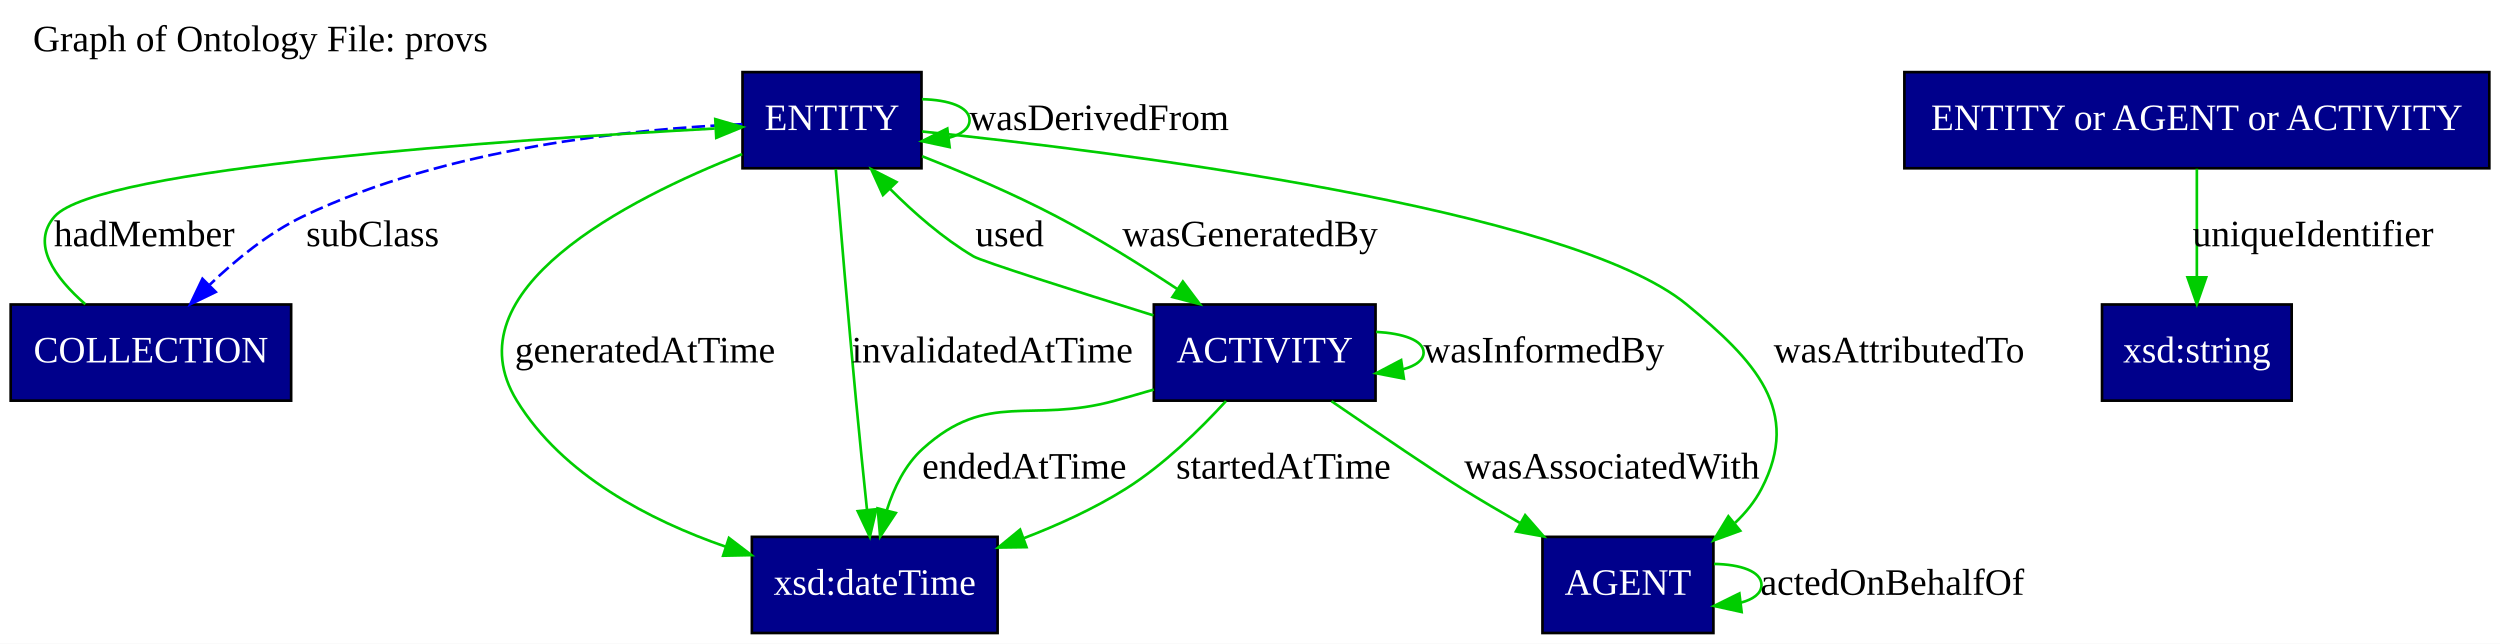
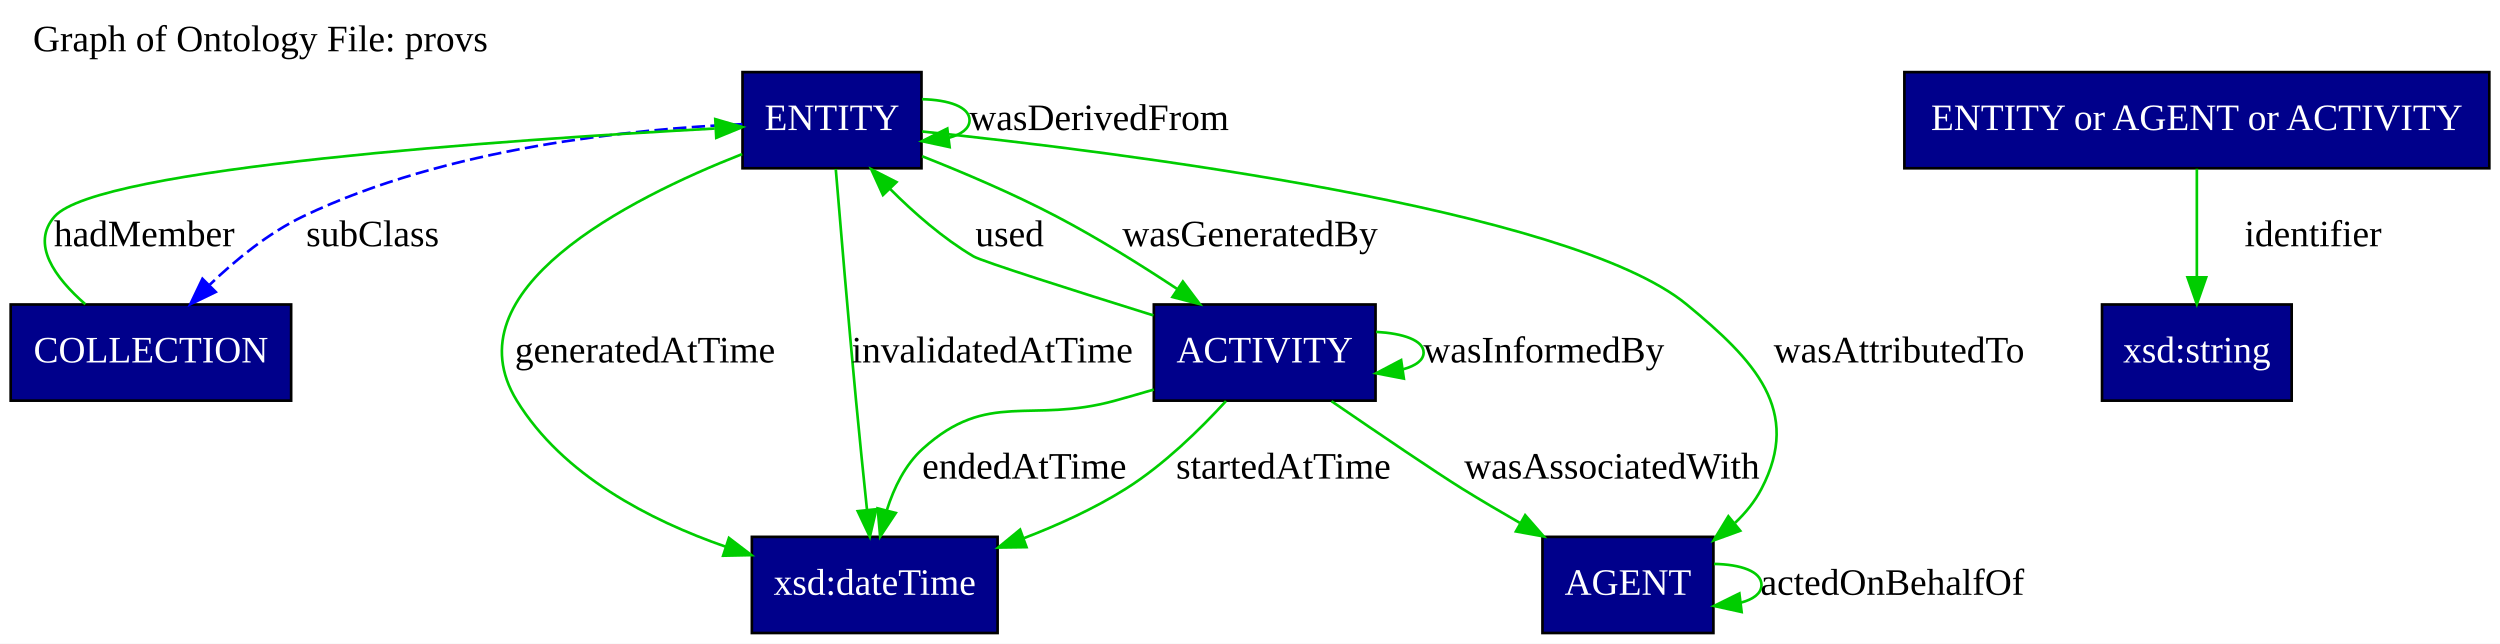
<svg xmlns="http://www.w3.org/2000/svg" xmlns:xlink="http://www.w3.org/1999/xlink" width="936pt" height="241pt" viewBox="0.00 0.00 936.00 241.00">
  <g id="graph0" class="graph" transform="scale(1 1) rotate(0) translate(4 237)">
    <polygon fill="white" stroke="none" points="-4,4 -4,-237 932,-237 932,4 -4,4" />
    <text text-anchor="middle" x="93.5" y="-217.8" font-family="Times New Roman,serif" font-size="14.00">Graph of Ontology File: provs</text>
    <g id="node1" class="node">
      <polygon fill="#00008b" stroke="black" points="341,-210 274,-210 274,-174 341,-174 341,-210" />
      <text text-anchor="middle" x="307.5" y="-188.3" font-family="Times New Roman,serif" font-size="14.00" fill="white">ENTITY</text>
    </g>
    <g id="edge8" class="edge">
      <path fill="none" stroke="#00cd00" d="M341.181,-199.858C351.202,-199.623 359,-197.004 359,-192 359,-188.873 355.954,-186.677 351.223,-185.412" />
      <polygon fill="#00cd00" stroke="#00cd00" points="351.542,-181.925 341.181,-184.142 350.663,-188.869 351.542,-181.925" />
      <text text-anchor="middle" x="407.5" y="-188.3" font-family="Times New Roman,serif" font-size="14.00">wasDerivedFrom</text>
    </g>
    <g id="node2" class="node">
      <polygon fill="#00008b" stroke="black" points="105,-123 0,-123 0,-87 105,-87 105,-123" />
      <text text-anchor="middle" x="52.5" y="-101.3" font-family="Times New Roman,serif" font-size="14.00" fill="white">COLLECTION</text>
    </g>
    <g id="edge1" class="edge">
      <path fill="none" stroke="blue" stroke-dasharray="5,2" d="M273.95,-190.514C233.169,-188.729 163.157,-181.755 109.5,-156 96.578,-149.797 84.336,-139.825 74.533,-130.412" />
      <polygon fill="blue" stroke="blue" points="76.761,-127.689 67.228,-123.066 71.798,-132.625 76.761,-127.689" />
      <text text-anchor="middle" x="135.5" y="-144.8" font-family="Times New Roman,serif" font-size="14.00">subClass</text>
    </g>
    <g id="node3" class="node">
      <polygon fill="#00008b" stroke="black" points="511,-123 428,-123 428,-87 511,-87 511,-123" />
      <text text-anchor="middle" x="469.5" y="-101.3" font-family="Times New Roman,serif" font-size="14.00" fill="white">ACTIVITY</text>
    </g>
    <g id="edge2" class="edge">
      <path fill="none" stroke="#00cd00" d="M341.229,-178.514C356.819,-172.348 375.405,-164.429 391.5,-156 406.813,-147.981 423.014,-137.884 436.659,-128.867" />
      <polygon fill="#00cd00" stroke="#00cd00" points="438.863,-131.603 445.222,-123.129 434.966,-125.788 438.863,-131.603" />
      <text text-anchor="middle" x="464" y="-144.8" font-family="Times New Roman,serif" font-size="14.00">wasGeneratedBy</text>
    </g>
    <g id="node4" class="node">
      <g id="a_node4">
        <a xlink:href="file:///C:/Sadl3Workspace4/RACK-Ontology-7-29/Graphs/XMLSchema.svg" xlink:title="xsd:dateTime">
          <polygon fill="#00008b" stroke="black" points="369.5,-36 277.5,-36 277.5,-0 369.5,-0 369.5,-36" />
          <text text-anchor="middle" x="323.5" y="-14.3" font-family="Times New Roman,serif" font-size="14.00" fill="white">xsd:dateTime</text>
        </a>
      </g>
    </g>
    <g id="edge11" class="edge">
      <path fill="none" stroke="#00cd00" d="M273.865,-179.312C230.676,-162.33 164.14,-128.307 189.5,-87 206.607,-59.136 239.081,-42.256 267.776,-32.284" />
      <polygon fill="#00cd00" stroke="#00cd00" points="268.916,-35.594 277.335,-29.162 266.742,-28.94 268.916,-35.594" />
      <text text-anchor="middle" x="237.5" y="-101.3" font-family="Times New Roman,serif" font-size="14.00">generatedAtTime</text>
    </g>
    <g id="edge14" class="edge">
      <path fill="none" stroke="#00cd00" d="M308.911,-173.695C310.614,-153.048 313.611,-117.491 316.5,-87 317.773,-73.567 319.295,-58.653 320.595,-46.223" />
      <polygon fill="#00cd00" stroke="#00cd00" points="324.101,-46.351 321.668,-36.039 317.14,-45.617 324.101,-46.351" />
      <text text-anchor="middle" x="367.5" y="-101.3" font-family="Times New Roman,serif" font-size="14.00">invalidatedAtTime</text>
    </g>
    <g id="node7" class="node">
      <polygon fill="#00008b" stroke="black" points="637.5,-36 573.5,-36 573.5,-0 637.5,-0 637.5,-36" />
      <text text-anchor="middle" x="605.5" y="-14.3" font-family="Times New Roman,serif" font-size="14.00" fill="white">AGENT</text>
    </g>
    <g id="edge7" class="edge">
      <path fill="none" stroke="#00cd00" d="M341.268,-187.763C414.293,-180.152 583.842,-158.995 627.5,-123 653.035,-101.947 670.784,-83.355 655.5,-54 653.025,-49.246 649.576,-45.005 645.635,-41.259" />
      <polygon fill="#00cd00" stroke="#00cd00" points="647.531,-38.288 637.576,-34.661 643.097,-43.704 647.531,-38.288" />
      <text text-anchor="middle" x="707" y="-101.3" font-family="Times New Roman,serif" font-size="14.00">wasAttributedTo</text>
    </g>
    <g id="edge6" class="edge">
      <path fill="none" stroke="#00cd00" d="M27.951,-123.085C16.557,-133.061 7.344,-145.677 16.5,-156 32.604,-174.157 186.314,-184.689 263.593,-188.878" />
      <polygon fill="#00cd00" stroke="#00cd00" points="263.797,-192.393 273.968,-189.427 264.167,-185.403 263.797,-192.393" />
      <text text-anchor="middle" x="50" y="-144.8" font-family="Times New Roman,serif" font-size="14.00">hadMember</text>
    </g>
    <g id="edge12" class="edge">
      <path fill="none" stroke="#00cd00" d="M427.847,-118.906C398.397,-128.107 363.612,-139.162 360.5,-141 349.097,-147.735 338.158,-157.322 329.209,-166.304" />
      <polygon fill="#00cd00" stroke="#00cd00" points="326.582,-163.986 322.194,-173.63 331.638,-168.828 326.582,-163.986" />
      <text text-anchor="middle" x="374" y="-144.8" font-family="Times New Roman,serif" font-size="14.00">used</text>
    </g>
    <g id="edge4" class="edge">
      <path fill="none" stroke="#00cd00" d="M511.205,-112.752C521.408,-112.178 529,-109.594 529,-105 529,-102.129 526.034,-100.043 521.319,-98.742" />
      <polygon fill="#00cd00" stroke="#00cd00" points="521.609,-95.247 511.205,-97.248 520.586,-102.172 521.609,-95.247" />
      <text text-anchor="middle" x="574" y="-101.3" font-family="Times New Roman,serif" font-size="14.00">wasInformedBy</text>
    </g>
    <g id="edge3" class="edge">
      <path fill="none" stroke="#00cd00" d="M427.977,-91.144C423.107,-89.71 418.2,-88.3 413.5,-87 381.709,-78.207 365.967,-91.122 341.5,-69 334.883,-63.017 330.697,-54.422 328.049,-46.04" />
      <polygon fill="#00cd00" stroke="#00cd00" points="331.381,-44.94 325.522,-36.112 324.597,-46.667 331.381,-44.94" />
      <text text-anchor="middle" x="379.5" y="-57.8" font-family="Times New Roman,serif" font-size="14.00">endedAtTime</text>
    </g>
    <g id="edge13" class="edge">
      <path fill="none" stroke="#00cd00" d="M455.008,-86.841C445.29,-76.211 431.709,-62.93 417.5,-54 405.755,-46.618 392.216,-40.441 379.139,-35.434" />
      <polygon fill="#00cd00" stroke="#00cd00" points="380.324,-32.141 369.73,-31.994 377.92,-38.715 380.324,-32.141" />
      <text text-anchor="middle" x="476.5" y="-57.8" font-family="Times New Roman,serif" font-size="14.00">startedAtTime</text>
    </g>
    <g id="edge9" class="edge">
      <path fill="none" stroke="#00cd00" d="M494.515,-86.784C512.087,-74.751 534.073,-59.833 543.5,-54 550.373,-49.747 557.781,-45.384 565.001,-41.243" />
      <polygon fill="#00cd00" stroke="#00cd00" points="567.02,-44.121 573.991,-36.143 563.566,-38.033 567.02,-44.121" />
      <text text-anchor="middle" x="599.5" y="-57.8" font-family="Times New Roman,serif" font-size="14.00">wasAssociatedWith</text>
    </g>
    <g id="node5" class="node">
      <polygon fill="#00008b" stroke="black" points="928,-210 709,-210 709,-174 928,-174 928,-210" />
      <text text-anchor="middle" x="818.5" y="-188.3" font-family="Times New Roman,serif" font-size="14.00" fill="white">ENTITY or AGENT or ACTIVITY</text>
    </g>
    <g id="node6" class="node">
      <g id="a_node6">
        <a xlink:href="file:///C:/Sadl3Workspace4/RACK-Ontology-7-29/Graphs/XMLSchema.svg" xlink:title="xsd:string">
          <polygon fill="#00008b" stroke="black" points="854,-123 783,-123 783,-87 854,-87 854,-123" />
          <text text-anchor="middle" x="818.5" y="-101.3" font-family="Times New Roman,serif" font-size="14.00" fill="white">xsd:string</text>
        </a>
      </g>
    </g>
    <g id="edge5" class="edge">
      <path fill="none" stroke="#00cd00" d="M818.5,-173.799C818.5,-162.163 818.5,-146.548 818.5,-133.237" />
      <polygon fill="#00cd00" stroke="#00cd00" points="822,-133.175 818.5,-123.175 815,-133.175 822,-133.175" />
-       <text text-anchor="middle" x="862" y="-144.8" font-family="Times New Roman,serif" font-size="14.00">uniqueIdentifier</text>
+       <text text-anchor="middle" x="862" y="-144.8" font-family="Times New Roman,serif" font-size="14.00">identifier</text>
    </g>
    <g id="edge10" class="edge">
      <path fill="none" stroke="#00cd00" d="M637.72,-25.867C647.679,-25.708 655.5,-23.086 655.5,-18 655.5,-14.821 652.445,-12.605 647.722,-11.351" />
      <polygon fill="#00cd00" stroke="#00cd00" points="648.07,-7.867 637.72,-10.133 647.224,-14.816 648.07,-7.867" />
      <text text-anchor="middle" x="704.5" y="-14.3" font-family="Times New Roman,serif" font-size="14.00">actedOnBehalfOf</text>
    </g>
  </g>
</svg>
